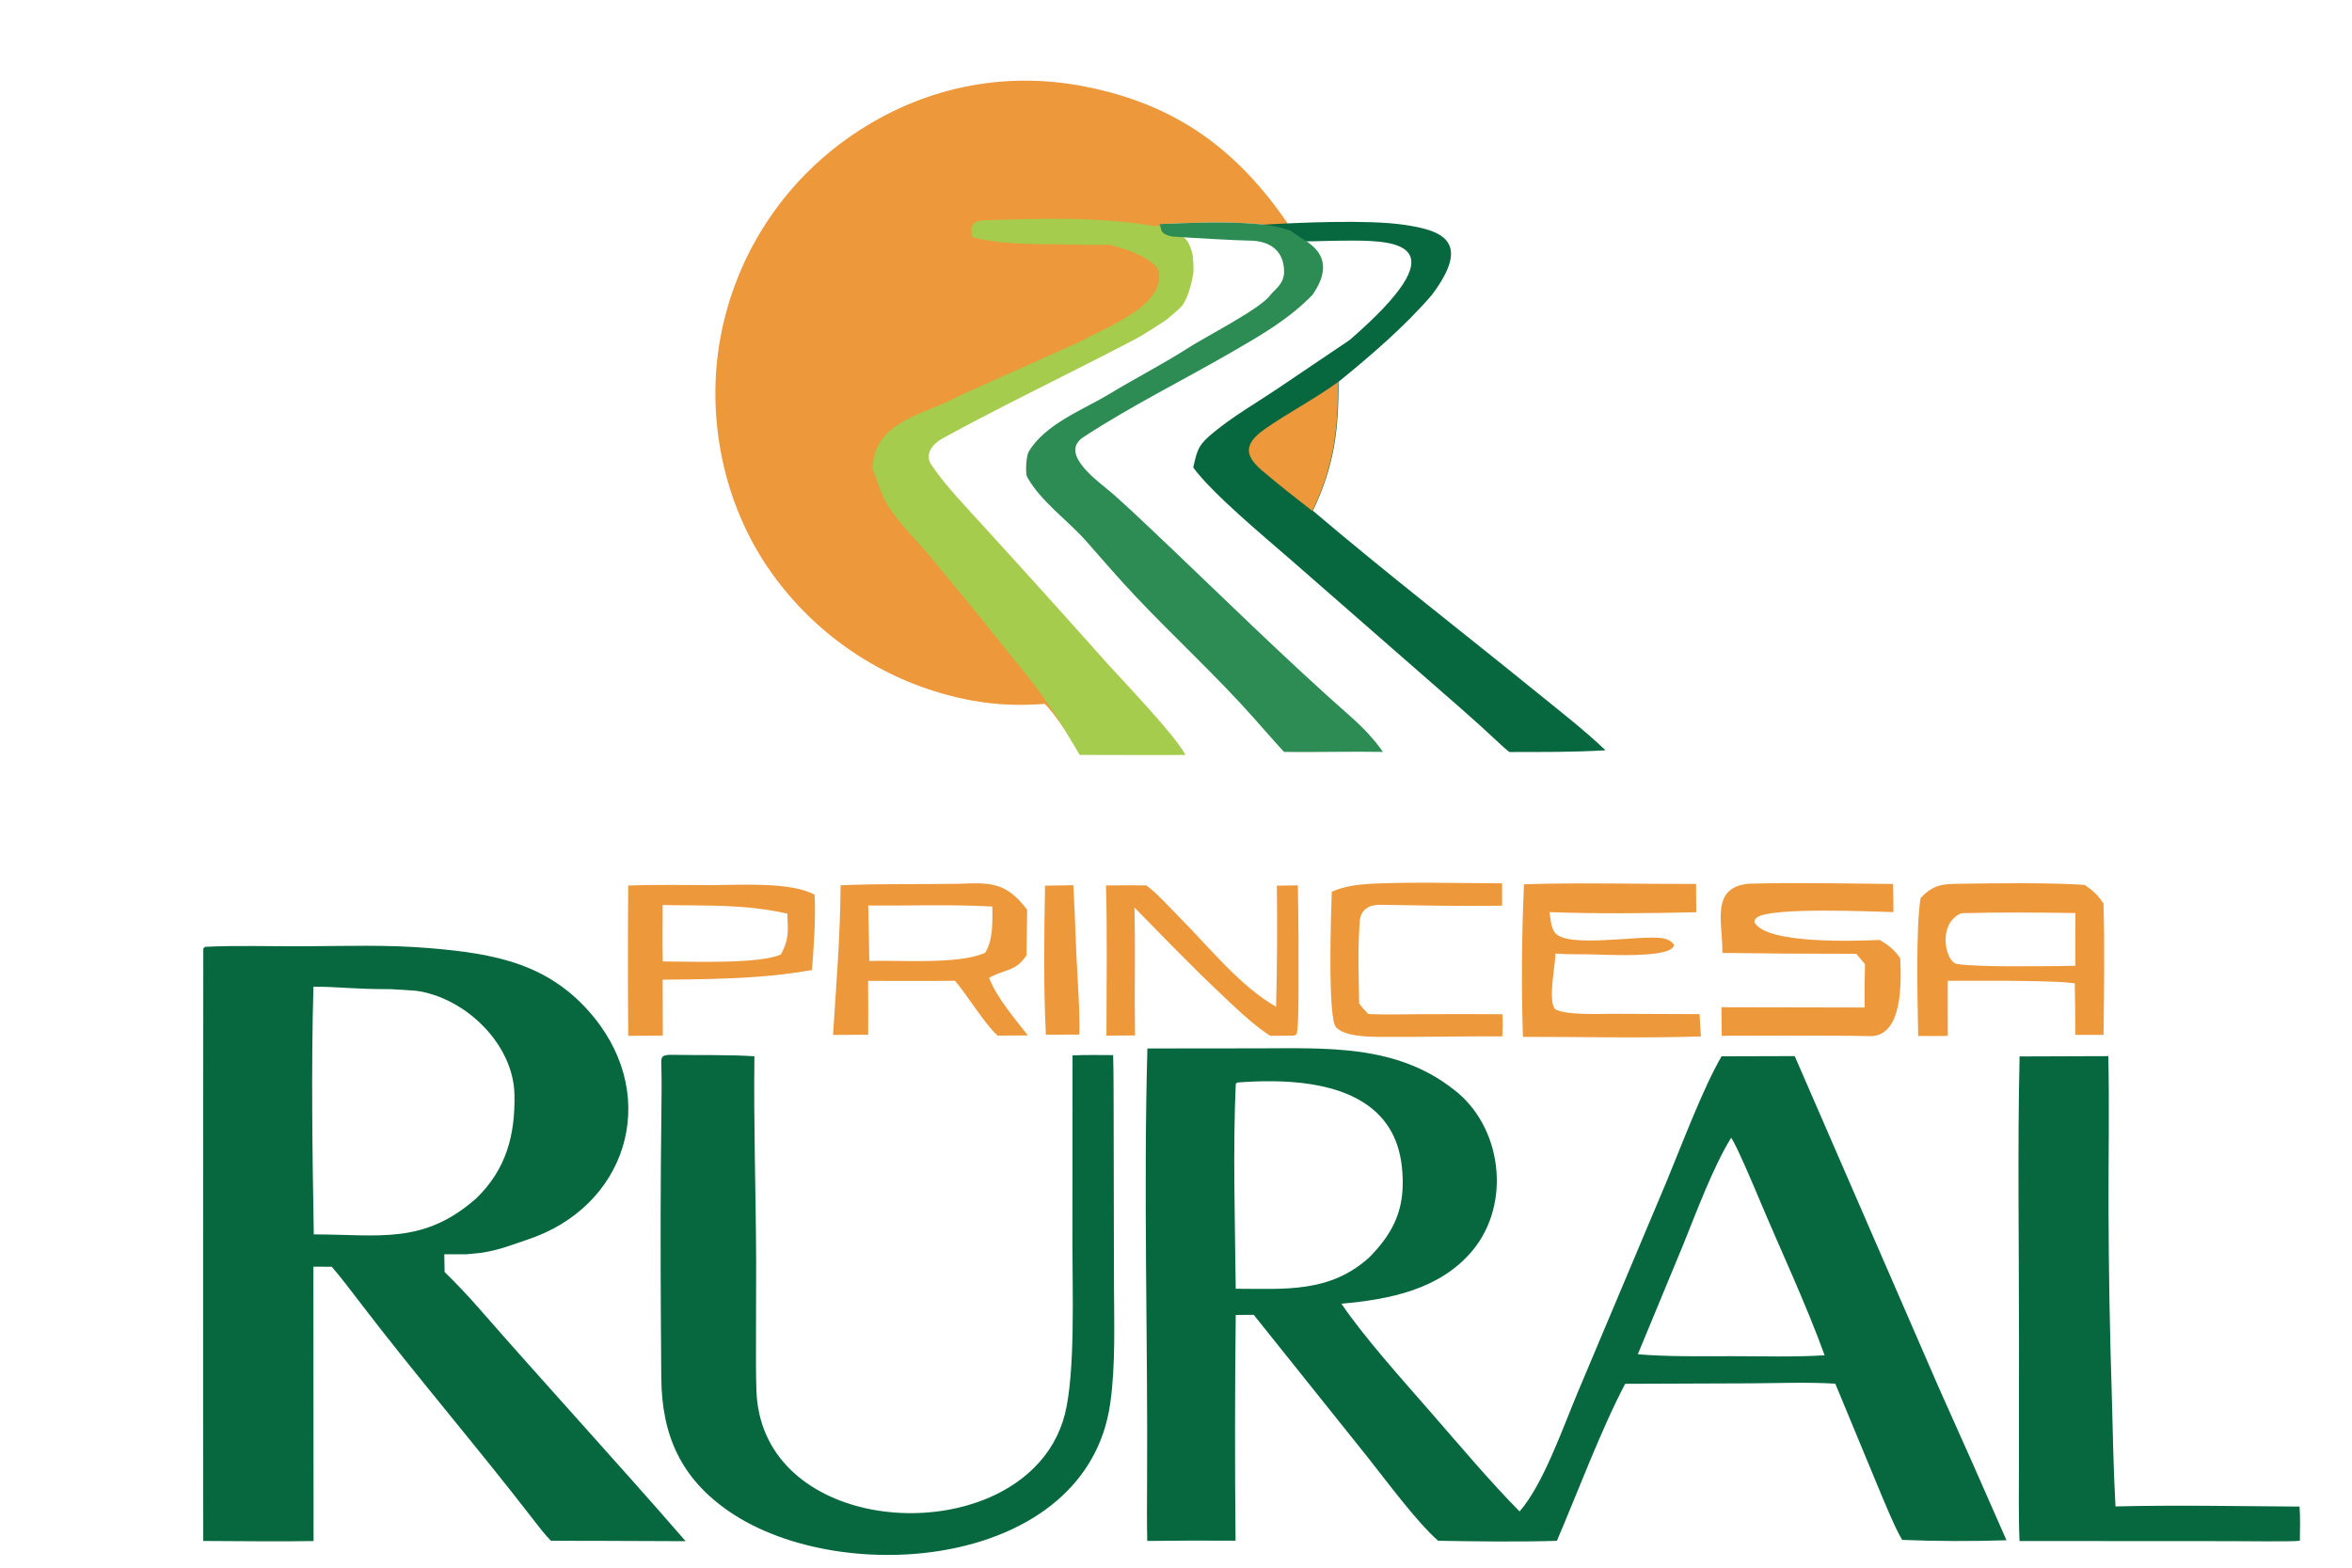
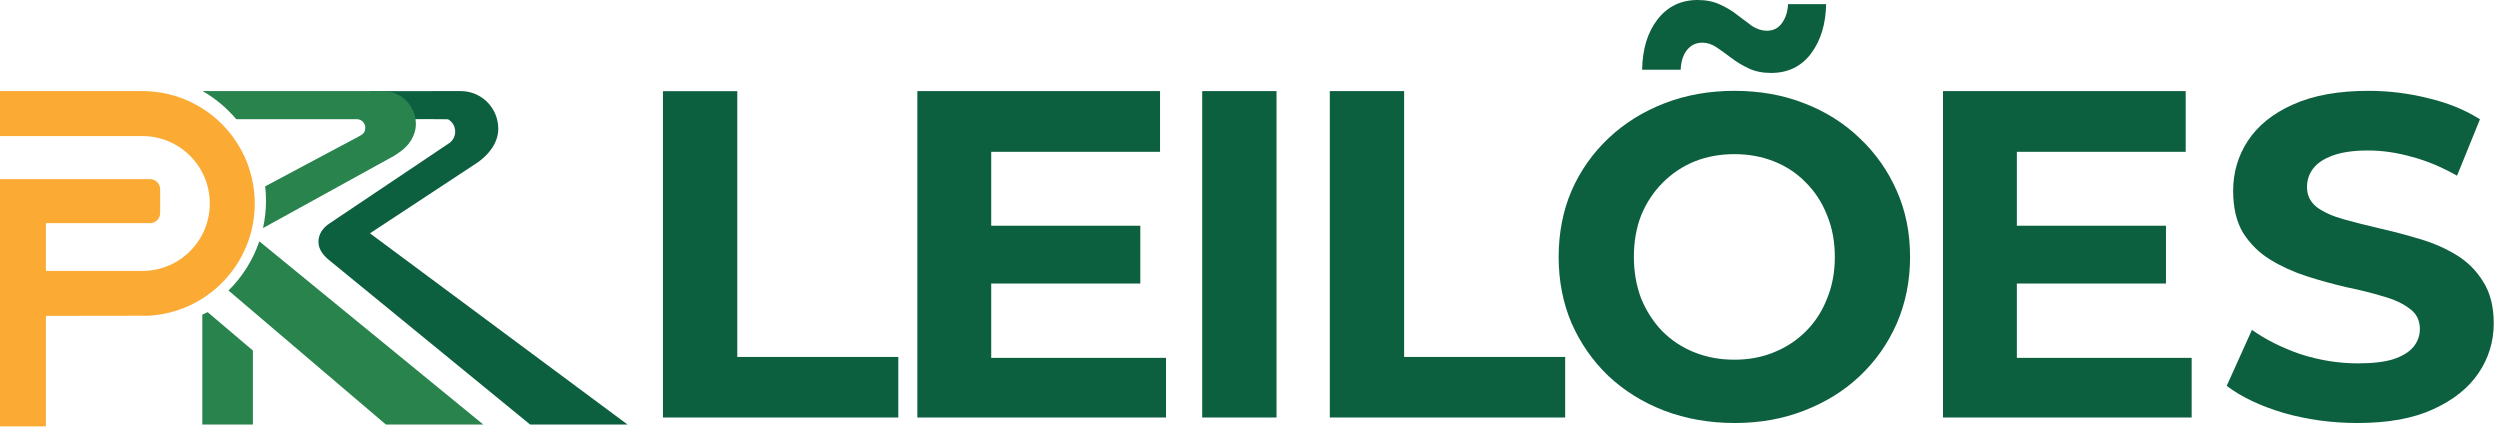
- <svg xmlns="http://www.w3.org/2000/svg" id="elQPmtyHdCz1" viewBox="0 0 1248 832" shape-rendering="geometricPrecision" text-rendering="geometricPrecision" project-id="7c7837f1072c44a484c50f31fc340cfa" export-id="919c1fa647524991b47b68f7ff93220a" cached="false">
-   <path d="M608.821,556.44l58.944-.06c36.225-.055,73.086-2.135,103.508,21.781c25.758,19.485,30.836,60.408,10.162,85.401-17.261,20.866-44.262,26.094-69.674,28.336c12.317,18.168,33.38,41.483,47.97,58.242c14.546,16.71,31.225,36.484,46.573,52.005c12.527-14.269,22.943-44.325,30.722-62.858l47.012-111.606c7.951-19.045,19.391-49.809,29.449-67.071l38.814-.117l76.279,175.571c12.17,27.066,24.2,54.193,36.09,81.381-18.45.602-36.91.537-55.35-.196-3.95-6.455-10.18-21.948-13.303-29.361l-22.184-53.542c-13.762-.891-31.087-.288-45.155-.188l-66.337.255c-12.441,23.46-25.318,57.839-36.222,83.314-18.313.647-44.657.332-63.021-.018-11.431-10.011-27.553-31.957-37.667-44.669L665.24,697.797l-9.541.082c-.471,39.929-.504,79.862-.098,119.792-15.619-.112-31.238-.067-46.856.136-.224-9.72-.16-19.837-.099-29.574.48-77.068-1.965-154.796.175-231.793Zm46.871,127.525c26.219.058,49.955,2.283,70.851-16.642c11.672-11.878,17.991-23.395,17.764-40.464-.183-13.713-3.412-26.296-13.593-36.097-18.036-17.362-50.385-18.065-74.034-16.272l-.959.629c-1.576,34.213-.409,74.183-.029,108.846Zm213.361,34.748c15.143,1.387,34.859,1.058,50.131,1.039c15.186.03,34.08.527,48.979-.484-10.001-27.632-23.554-56.313-34.939-83.481-2.278-5.436-11.943-28.406-14.666-31.942-9.565,15.488-18.438,39.498-25.555,57.049l-23.95,57.819Z" fill="#07673f" />
-   <path d="M554.327,373.569c-13.754.993-25.136.63-38.827-1.819-43.526-8.102-82.095-33.062-107.324-69.453-24.371-35.152-33.625-80.795-25.967-122.798c7.948-43.696,33.007-82.41,69.614-107.546c36.898-25.355,80.194-34.629,123.993-25.996c47.854,9.432,80.126,32.914,107.259,72.34.461,1.234,1.058,3.004,1.67,4.099-4.436-.494-10.346-2.859-15.884-3.375-18.075-1.683-35.712-.8-53.768-.097c2.48,2.244,4.994,4.451,7.541,6.619c2.152,2.301,6.311,6.5,7.962,8.938.411,10.07,1.34,18.896-5.976,27.084-2.049,2.293-7.656,5.558-8.226,7.257-5.738,3.15-11.004,7.327-16.865,10.4-33.756,17.697-68.271,34.089-101.705,52.384-4.871,2.665-9.845,8.224-5.877,14.078c7.577,11.18,17.904,21.709,27.044,31.842c22.35,24.473,44.544,49.089,66.579,73.846c10.05,11.075,34.971,36.976,41.213,48.198-12.814.533-46.389,3.036-56.174-5.555-4.561-4.005-10.509-15.045-16.282-20.446Z" fill="#ed983b" />
-   <path d="M612.817,144.205c-.621-9.225-26.218-15.386-26.218-15.386s-9.787.136-13.978,0c-17.443-.564-40.249.643-58.053-3.76-1.539-.381-1.505-3.289-1.344-5.102.305-3.438,4.556-4.024,6.725-4.1c29.558-1.03,59.298-1.903,88.624,2.733c1.832.29,5.76.34,5.76.34l.76-.006c2.48,2.244,6.98,3.447,9.527,5.615c4.202.52,5.976,9.942,5.976,9.942s.735,6.842.274,9.724c-.875,5.466-3.06,13.79-6.25,17.36-2.049,2.293-8.226,7.257-8.226,7.257s-11.004,7.327-16.865,10.4c-5.534,2.901-11.088,5.767-16.654,8.612C554.486,202.345,525.777,216.31,497.824,231.606c-4.871,2.665-9.845,8.224-5.877,14.078c7.577,11.18,17.904,21.709,27.044,31.842c22.35,24.473,44.544,49.089,66.579,73.846c10.05,11.075,34.971,36.976,41.213,48.198-2.241.2-56.174,0-56.174,0s-13.862-23.737-16.282-26.001c-5.781-9.603-17.228-22.84-24.436-31.953-12.293-15.541-25.103-31.034-37.736-46.325-7.482-9.056-16.857-17.992-23.18-27.877-3.229-5.049-6.205-14.054-8.232-19.867.536-25.983,29.762-29.022,45.999-38.596l62.341-27.906c19.439-10.124,44.886-19.724,43.734-36.84Z" transform="translate(2.276043 1.076493)" fill="#a6cc4d" />
-   <path d="M108.728,502.501c17.301-.849,35.397-.196,52.868-.295c22.351-.127,43.721-.9,66.06.968c34.846,2.915,64.177,8.119,87.424,36.621c35.514,43.542,17.102,100.974-35.464,118.181-7.699,2.521-14.791,5.586-24.587,6.945l-7.677.758h-11.603l.17,9.394c6.167,6.034,12.465,12.677,18.15,19.183c36.229,41.468,73.659,82.112,109.745,123.682l-50.291-.198c-7.053.04-14.107.04-21.16-.002-3.208-3.218-6.418-7.416-9.199-11.021-30.17-39.121-62.439-76.564-92.411-115.839-4.727-6.195-9.645-12.696-14.722-18.586l-9.738-.045.084,145.617c-19.075.35-39.352-.02-58.52-.048-.171-76.846-.03-230.691.022-314.357.283-.319.566-.639.849-.958Zm57.77,152.615c34.811.032,58.215,5.601,86.292-19.198c15.796-15.394,20.64-33.48,20.185-55.084-.568-26.914-26.328-51.677-52.562-55.057L207.426,524.963c-21.245,0-27.089-1.308-41.111-1.308-1.219,42.184-.556,89.189.183,131.461Z" fill="#07673f" />
-   <path d="M355.006,559.807c14.441.286,31.117-.155,45.299.775-.481,36.022.8,72.846.916,109.038l-.084,41.73c-.044,8.931-.057,17.694.232,26.624c2.272,70.119,104.989,83.238,147.296,41.015c7.978-7.806,13.649-17.663,16.389-28.485c5.547-22.159,3.993-65.322,3.978-89.743l.07-100.644c7.052-.33,14.455-.183,21.54-.151.282,9.181.193,19.056.267,28.291l.172,92.414c.055,20.958.939,43.746-1.992,64.251-12.482,87.328-142.066,98.5-202.159,57.265-25.587-17.557-35.806-40.369-36.043-70.994-.29-37.401-.502-74.569-.229-111.866l.397-41.002c.053-4.767-.061-9.528-.177-14.295-.089-3.652,1.059-3.861,4.128-4.223Z" fill="#07673f" />
-   <path d="M668.861,119.427c19.693-1.149,56.47-2.865,75.938,0c19.587,2.883,36.369,8.383,14.665,37.265C745.143,173.335,726.617,189.277,709.937,202.778c.155,25.691-2.288,44.777-13.577,68.397c39.023,33.208,80.131,64.961,119.923,97.303c12.074,9.813,24.056,19.063,35.345,29.826-16.917,1.044-34.008.913-50.964.931-1.948-1.452-3.734-3.108-5.502-4.772-13.146-12.378-26.839-24.109-40.431-35.993l-69.903-61.099c-13.915-12.11-41.992-35.414-51.949-49.143c2.271-10.019,2.819-12.104,11.105-18.871c10.369-8.47,21.683-14.983,32.776-22.396l39.153-26.42c57.864-50.244,26.34-52.731,1.267-52.731-24.808,0-29.652,1.792-29.134-2.144-.926-.519-3.044-1.78-3.965-2.433-3.404,0-14.759-2.571-15.22-3.805Z" transform="translate(.267343-.122512)" fill="#07673f" />
-   <path d="M709.937,202.778c.155,25.691-2.288,44.777-13.577,68.397-8.674-6.751-17.184-13.354-25.588-20.521-10.483-8.495-11.217-14.78.302-22.895c12.435-8.759,26.659-16.047,38.863-24.981Z" fill="#ed983b" />
-   <path d="M1071.62,560.672l47.08-.162c.59,26.194.04,54.339.1,80.709.1,33.051.68,66.099,1.75,99.133.55,20.015.84,39.1,1.96,59.144c31.62-.797,65.88-.131,97.66.074.43,5.849.23,12.227.16,18.132-2.7.568-32.62.204-37.76.208l-110.98-.063c-.58-13.048-.3-28.146-.31-41.305l.02-68.042c.01-48.49-.81-99.622.32-147.828Z" fill="#07673f" />
-   <path d="M622.052,125.543c-7.619-1.61-5.216-4.336-6.959-6.619c18.056-.703,35.693-1.586,53.768.097c5.538.516,10.715,1.634,15.884,3.375.921.653,2.375,1.747,3.301,2.266c3.22,3.025,23.715,9.819,8.314,31.907-12.781,13.018-26.641,20.937-42.277,30.002-26.279,15.237-53.769,28.741-79.186,45.401-13.765,9.023,9.193,24.441,15.758,30.231c6.585,5.889,13.07,11.888,19.452,17.997c35.712,33.741,70.468,68.305,107.34,100.814c5.57,4.911,12.201,11.883,16.339,18.038-17.621-.293-35.044.212-52.445.014-5.425-5.846-10.637-11.912-15.939-17.879-19.819-22.32-41.893-42.555-62.413-64.217-9.161-9.671-17.845-19.768-26.644-29.771-9.62-10.936-24.126-21.064-31.325-34.067-1.059-1.913-.53-11.095.787-13.331c8.72-14.808,28.936-22.29,43.068-30.85c13.081-7.924,26.997-15.081,39.947-23.266c9.706-6.463,40.039-21.687,45.233-29.116c2.705-3.239,7.286-6.012,7.286-12.364c0-10.98-7.286-16.518-18.669-16.518-5.24,0-32.747-1.555-40.62-2.144" fill="#2d8c54" />
-   <path d="M1039.42,469.028c17.34-.271,50.17-.685,66.81.632c4.52,3.201,6.86,5.265,9.91,9.883.66,22.242.3,47.337.02,69.699l-14.97-.042c-.02-9.12-.11-18.24-.28-27.359l-6.32-.609c-20.39-.975-40.71-.735-61.12-.703l.04,29.222c-5.1.143-10.56.064-15.69.079-.3-17.298-1.38-57.092,1.27-73.202l.42-.447c6.5-6.735,11.29-7.013,19.91-7.153Zm54.13,43.666l7.64-.15c-.04-9.332-.02-18.665.05-27.997-19.46-.221-41.05-.466-60.46.11-12.95,5.287-8.71,26.011-2.29,26.964c11.74,1.743,43.42,1.088,55.06,1.073Z" fill="#ed983b" />
-   <path d="M508.984,469.047c16.781-.729,24.924-.846,36.036,13.769l-.338,24.219-.233.325c-5.86,8.334-10.497,6.762-18.928,11.217l-.668.357c3.674,10.093,13.791,21.943,20.553,30.576l-15.977.13c-6.353-5.375-16.013-21.263-22.687-29.136l-10.448.094-35.683-.021c.102,9.524.115,19.048.039,28.573l-18.631.106c1.751-28.22,3.766-50.57,4.018-79.401c19.844-.936,42.748-.48,62.947-.808Zm-47.705,40.945c16.291-.522,47.334,2.043,61.471-4.348c4.216-6.725,3.91-16.658,3.785-24.531-21.197-1.212-44.466-.361-65.858-.551l.602,29.43Z" fill="#ed983b" />
-   <path d="M333.334,469.985c14.512-.582,30.562-.221,45.14-.25c14.678-.029,41.198-1.807,53.759,5.116.694,11.844-.44,28.009-1.41,39.977-9.699,1.693-19.48,2.885-29.302,3.572-16.626,1.244-33.242,1.367-49.907,1.53l.077,29.698-18.346.103c-.23-26.582-.234-53.165-.011-79.746Zm18.359,40.267c14.102.016,51.415,1.554,62.697-3.737c4.447-8.213,3.717-12.404,3.374-21.641-23.378-5.171-42.435-4.07-66.13-4.56.002,9.751-.184,20.248.059,29.938Z" fill="#ed983b" />
-   <path d="M927.981,469c24.817-.742,51.647-.07,76.499.139.16,4.874.15,10.024.21,14.923-11.833-.285-65.712-2.766-72.583,2.989-1.052.881-1.057,1.118-1.181,2.465c6.667,11.719,53.239,9.825,66.581,9.35c4.803,2.955,7.533,5.095,10.783,9.649.02.36.04.719.05,1.078.51,11.882,1.2,39.88-15.509,40.31-25.862-.54-53.277-.153-79.271-.194l-.127-15.153l75.968.145c-.084-7.662-.021-15.326.19-22.986l-4.637-5.517c-23.687.017-47.373-.137-71.057-.461.415-15.435-6.77-34.877,14.084-36.737Z" fill="#ed983b" />
-   <path d="M808.649,469.313c28.471-.99,62.364-.094,91.3-.185l.115,15.022c-24.657.568-53.274.878-77.837-.079.464,3.424.679,7.797,2.682,10.691c6.133,8.863,45.698,1.219,57.358,3.184c2.499.422,4.465,1.323,5.95,3.423-.224,7.688-38.416,5.112-45.604,5.097-5.924.002-11.358.029-17.265-.394-.21,7.424-3.982,24.443-.312,29.417c5.663,3.487,24.169,2.529,31.524,2.549l45.236.182.721,11.834c-30.69.992-63.546.203-94.438.212-.84-26.982-.65-53.986.57-80.953Z" fill="#ed983b" />
-   <path d="M586.842,469.912c7.115-.095,14.23-.104,21.345-.025c4.804,3.22,13.112,12.388,17.463,16.757c15.299,15.359,32.568,37.024,51.46,47.646.548-21.411.682-42.831.4-64.248l11.15-.152c.316,17.724.433,35.452.353,53.18-.038,6.121.076,20.399-.931,25.687-1.488,1.186-1.797.816-4.001.904l-10.026.05c-9.246-5.667-20.831-17.132-28.873-24.748-14.768-13.986-28.949-28.822-43.228-43.332.528,22.384-.058,45.35.297,67.916l-15.158.079c-.007-26.067.514-53.815-.251-79.714Z" fill="#ed983b" />
-   <path d="M728.081,468.993c21.119-.99,47.548-.24,68.937-.203l.014,11.877c-21.637.324-43.316-.13-64.949-.467-5.356-.084-10.034,2.489-10.53,8.363-1.207,14.288-.578,29.454-.385,43.871c1.485,2.228,3.023,3.777,4.839,5.729c8.669.424,19.689.121,28.552.087c14.211-.075,28.422-.069,42.633.017.263,4.198.114,7.565-.046,11.735-21.809-.06-43.642.445-65.443.271-6.116-.049-18.526-.246-22.847-5.172-4.449-5.071-2.613-61.461-2.17-71.879c7.199-3.08,13.768-3.779,21.395-4.229Z" fill="#ed983b" />
-   <path d="M554.525,470.033l14.999-.236c.99,16.57,1.282,33.643,2.329,50.296.317,5.049,1.359,25.19.803,28.979l-17.686.066c-1.332-25.784-.924-53.27-.445-79.105Z" fill="#ed983b" />
+ <svg xmlns="http://www.w3.org/2000/svg" width="247" height="43" viewBox="0 0 247 43" fill="none">
+   <path d="M65.499 41.249V9.008H72.843V35.266H88.753V41.249H65.499Z" fill="#0D603F" />
+   <path d="M90.634 41.249V9H114.612V15H97.932V35.356H115.202V41.249H90.634ZM97.388 28.013V22.302H112.663V28.013H97.388Z" fill="#0D603F" />
+   <path d="M118.778 41.249V9H126.121V41.249H118.778Z" fill="#0D603F" />
+   <path d="M131.385 41.249V9H138.728V35.266H154.639V41.249H131.385Z" fill="#0D603F" />
+   <path d="M171.4 41.793C168.892 41.793 166.565 41.385 164.419 40.569C162.304 39.753 160.461 38.605 158.889 37.124C157.348 35.643 156.139 33.906 155.263 31.911C154.417 29.917 153.994 27.741 153.994 25.384C153.994 23.027 154.417 20.851 155.263 18.857C156.139 16.862 157.363 15.125 158.934 13.644C160.506 12.163 162.349 11.015 164.465 10.199C166.58 9.383 168.876 8.975 171.354 8.975C173.863 8.975 176.159 9.383 178.244 10.199C180.36 11.015 182.188 12.163 183.729 13.644C185.301 15.125 186.524 16.862 187.401 18.857C188.277 20.821 188.715 22.997 188.715 25.384C188.715 27.741 188.277 29.932 187.401 31.957C186.524 33.951 185.301 35.689 183.729 37.169C182.188 38.62 180.36 39.753 178.244 40.569C176.159 41.385 173.878 41.793 171.4 41.793ZM171.354 35.538C172.775 35.538 174.074 35.296 175.253 34.812C176.461 34.329 177.519 33.634 178.426 32.727C179.332 31.821 180.027 30.748 180.511 29.509C181.025 28.27 181.281 26.895 181.281 25.384C181.281 23.873 181.025 22.498 180.511 21.259C180.027 20.02 179.332 18.947 178.426 18.041C177.549 17.134 176.507 16.439 175.298 15.956C174.089 15.472 172.775 15.23 171.354 15.23C169.934 15.23 168.62 15.472 167.411 15.956C166.232 16.439 165.19 17.134 164.283 18.041C163.377 18.947 162.667 20.02 162.153 21.259C161.669 22.498 161.428 23.873 161.428 25.384C161.428 26.865 161.669 28.24 162.153 29.509C162.667 30.748 163.362 31.821 164.238 32.727C165.144 33.634 166.202 34.329 167.411 34.812C168.62 35.296 169.934 35.538 171.354 35.538ZM174.981 7.207C174.135 7.207 173.394 7.056 172.76 6.754C172.125 6.452 171.551 6.104 171.037 5.711C170.523 5.319 170.04 4.971 169.587 4.669C169.133 4.367 168.665 4.216 168.181 4.216C167.547 4.216 167.033 4.472 166.64 4.986C166.278 5.47 166.081 6.104 166.051 6.89H162.243C162.274 4.865 162.772 3.218 163.739 1.949C164.736 0.65 166.066 0 167.728 0C168.574 0 169.315 0.151 169.949 0.453C170.614 0.755 171.188 1.103 171.672 1.496C172.185 1.889 172.669 2.251 173.122 2.584C173.606 2.886 174.089 3.037 174.573 3.037C175.207 3.037 175.706 2.78 176.069 2.266C176.431 1.753 176.628 1.133 176.658 0.408H180.42C180.39 2.372 179.891 4.004 178.924 5.303C177.957 6.573 176.643 7.207 174.981 7.207Z" fill="#0D603F" />
+   <path d="M191.968 41.249V9H215.946V15H199.265V35.356H216.536V41.249H191.968ZM198.721 28.013V22.302H213.997V28.013H198.721Z" fill="#0D603F" />
+   <path d="M232.919 41.793C230.38 41.793 227.948 41.46 225.621 40.796C223.294 40.101 221.42 39.209 220 38.121L222.493 32.591C223.853 33.558 225.455 34.359 227.298 34.994C229.171 35.598 231.06 35.9 232.964 35.9C234.414 35.9 235.578 35.764 236.454 35.492C237.361 35.19 238.026 34.782 238.449 34.268C238.872 33.755 239.083 33.165 239.083 32.501C239.083 31.654 238.751 30.989 238.086 30.506C237.421 29.992 236.545 29.584 235.457 29.282C234.369 28.95 233.16 28.648 231.831 28.376C230.531 28.073 229.217 27.711 227.887 27.288C226.588 26.865 225.394 26.321 224.306 25.656C223.218 24.991 222.327 24.115 221.632 23.027C220.967 21.939 220.635 20.549 220.635 18.857C220.635 17.044 221.118 15.397 222.085 13.916C223.082 12.405 224.563 11.211 226.527 10.335C228.522 9.428 231.015 8.975 234.006 8.975C236.001 8.975 237.965 9.217 239.899 9.7C241.833 10.154 243.541 10.849 245.021 11.785L242.755 17.361C241.274 16.515 239.793 15.895 238.313 15.502C236.832 15.079 235.381 14.868 233.961 14.868C232.541 14.868 231.377 15.034 230.471 15.366C229.564 15.699 228.915 16.137 228.522 16.681C228.129 17.195 227.932 17.799 227.932 18.494C227.932 19.31 228.265 19.975 228.93 20.488C229.595 20.972 230.471 21.365 231.559 21.667C232.647 21.969 233.84 22.271 235.14 22.574C236.469 22.876 237.784 23.223 239.083 23.616C240.413 24.009 241.622 24.538 242.71 25.203C243.797 25.867 244.674 26.744 245.339 27.832C246.034 28.919 246.381 30.294 246.381 31.957C246.381 33.739 245.883 35.371 244.885 36.852C243.888 38.333 242.392 39.526 240.398 40.433C238.434 41.34 235.941 41.793 232.919 41.793Z" fill="#0D603F" />
+   <path d="M36.552 11.794L41.95 11.767L42.925 11.774L44.263 11.783C44.687 12.022 44.973 12.478 44.973 13.002C44.973 13.458 44.755 13.864 44.418 14.118C44.376 14.15 44.332 14.179 44.287 14.206L42.78 15.217L32.55 22.078C31.925 22.494 31.463 23.104 31.463 23.89C31.463 24.631 31.925 25.192 32.441 25.639L52.376 41.943H62L36.552 23.052L47.194 16.048C48.212 15.328 49.23 14.176 49.23 12.723C49.23 10.667 47.573 9 45.528 9L36.552 9.002V11.794Z" fill="#0D603F" />
+   <path fill-rule="evenodd" clip-rule="evenodd" d="M19.988 31.088V41.943H24.985V34.633L20.514 30.839C20.341 30.926 20.166 31.009 19.988 31.088Z" fill="#28834C" />
+   <path d="M0 17.698V42.128L4.534 42.128V31.209L14.619 31.195C20.495 30.907 25.17 26.052 25.17 20.105C25.17 15.696 22.601 11.887 18.878 10.094C17.422 9.393 15.79 9 14.066 9H0V13.442H14.066C17.745 13.442 20.728 16.425 20.728 20.105C20.728 23.784 17.745 26.767 14.066 26.767H4.534V22.048H14.824C15.376 22.048 15.824 21.6 15.824 21.048V18.698C15.824 18.146 15.376 17.698 14.824 17.698H0Z" fill="#FBAA34" />
+   <path fill-rule="evenodd" clip-rule="evenodd" d="M22.579 28.703L38.125 41.943H47.749L25.627 23.847L25.609 23.879C24.978 25.718 23.931 27.364 22.579 28.703Z" fill="#28834C" />
+   <path d="M35.257 11.776H34.642H23.341C22.408 10.67 21.286 9.728 20.025 9H37.848C39.479 9 40.829 10.207 41.054 11.776C41.075 11.927 41.087 12.082 41.087 12.239C41.087 13.453 40.346 14.46 39.43 15.066L38.958 15.385L25.987 22.532C26.179 21.661 26.281 20.756 26.281 19.827C26.281 19.348 26.254 18.876 26.201 18.411L35.349 13.534C35.904 13.257 36.09 13.069 36.09 12.609C36.09 12.149 35.717 11.776 35.257 11.776Z" fill="#28834C" />
</svg>
